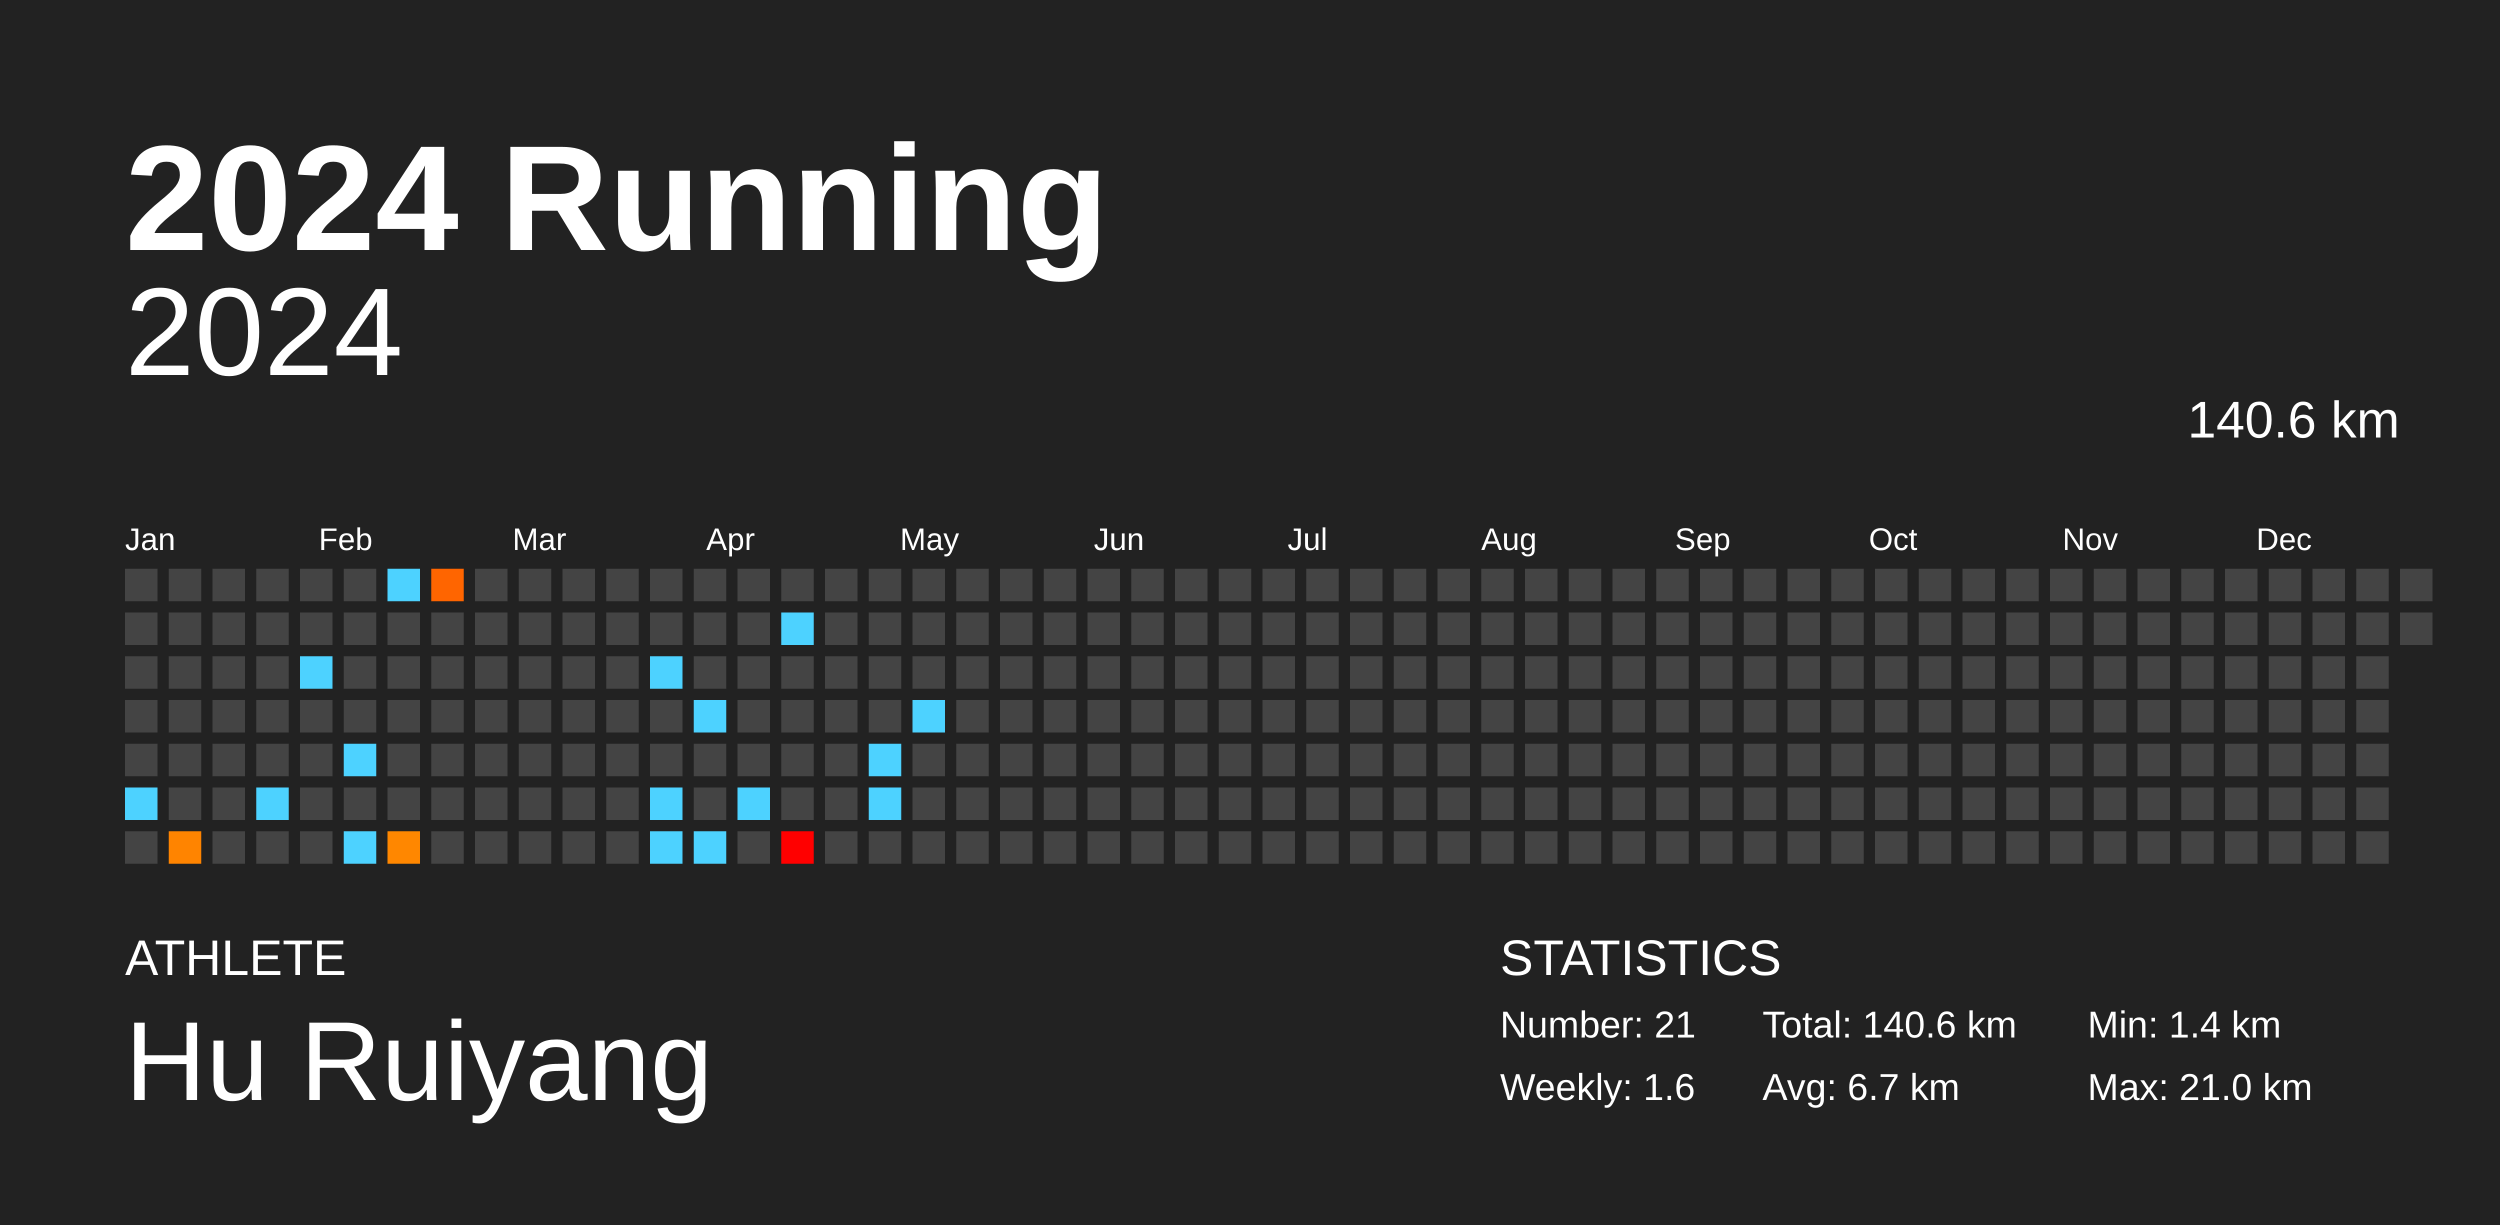
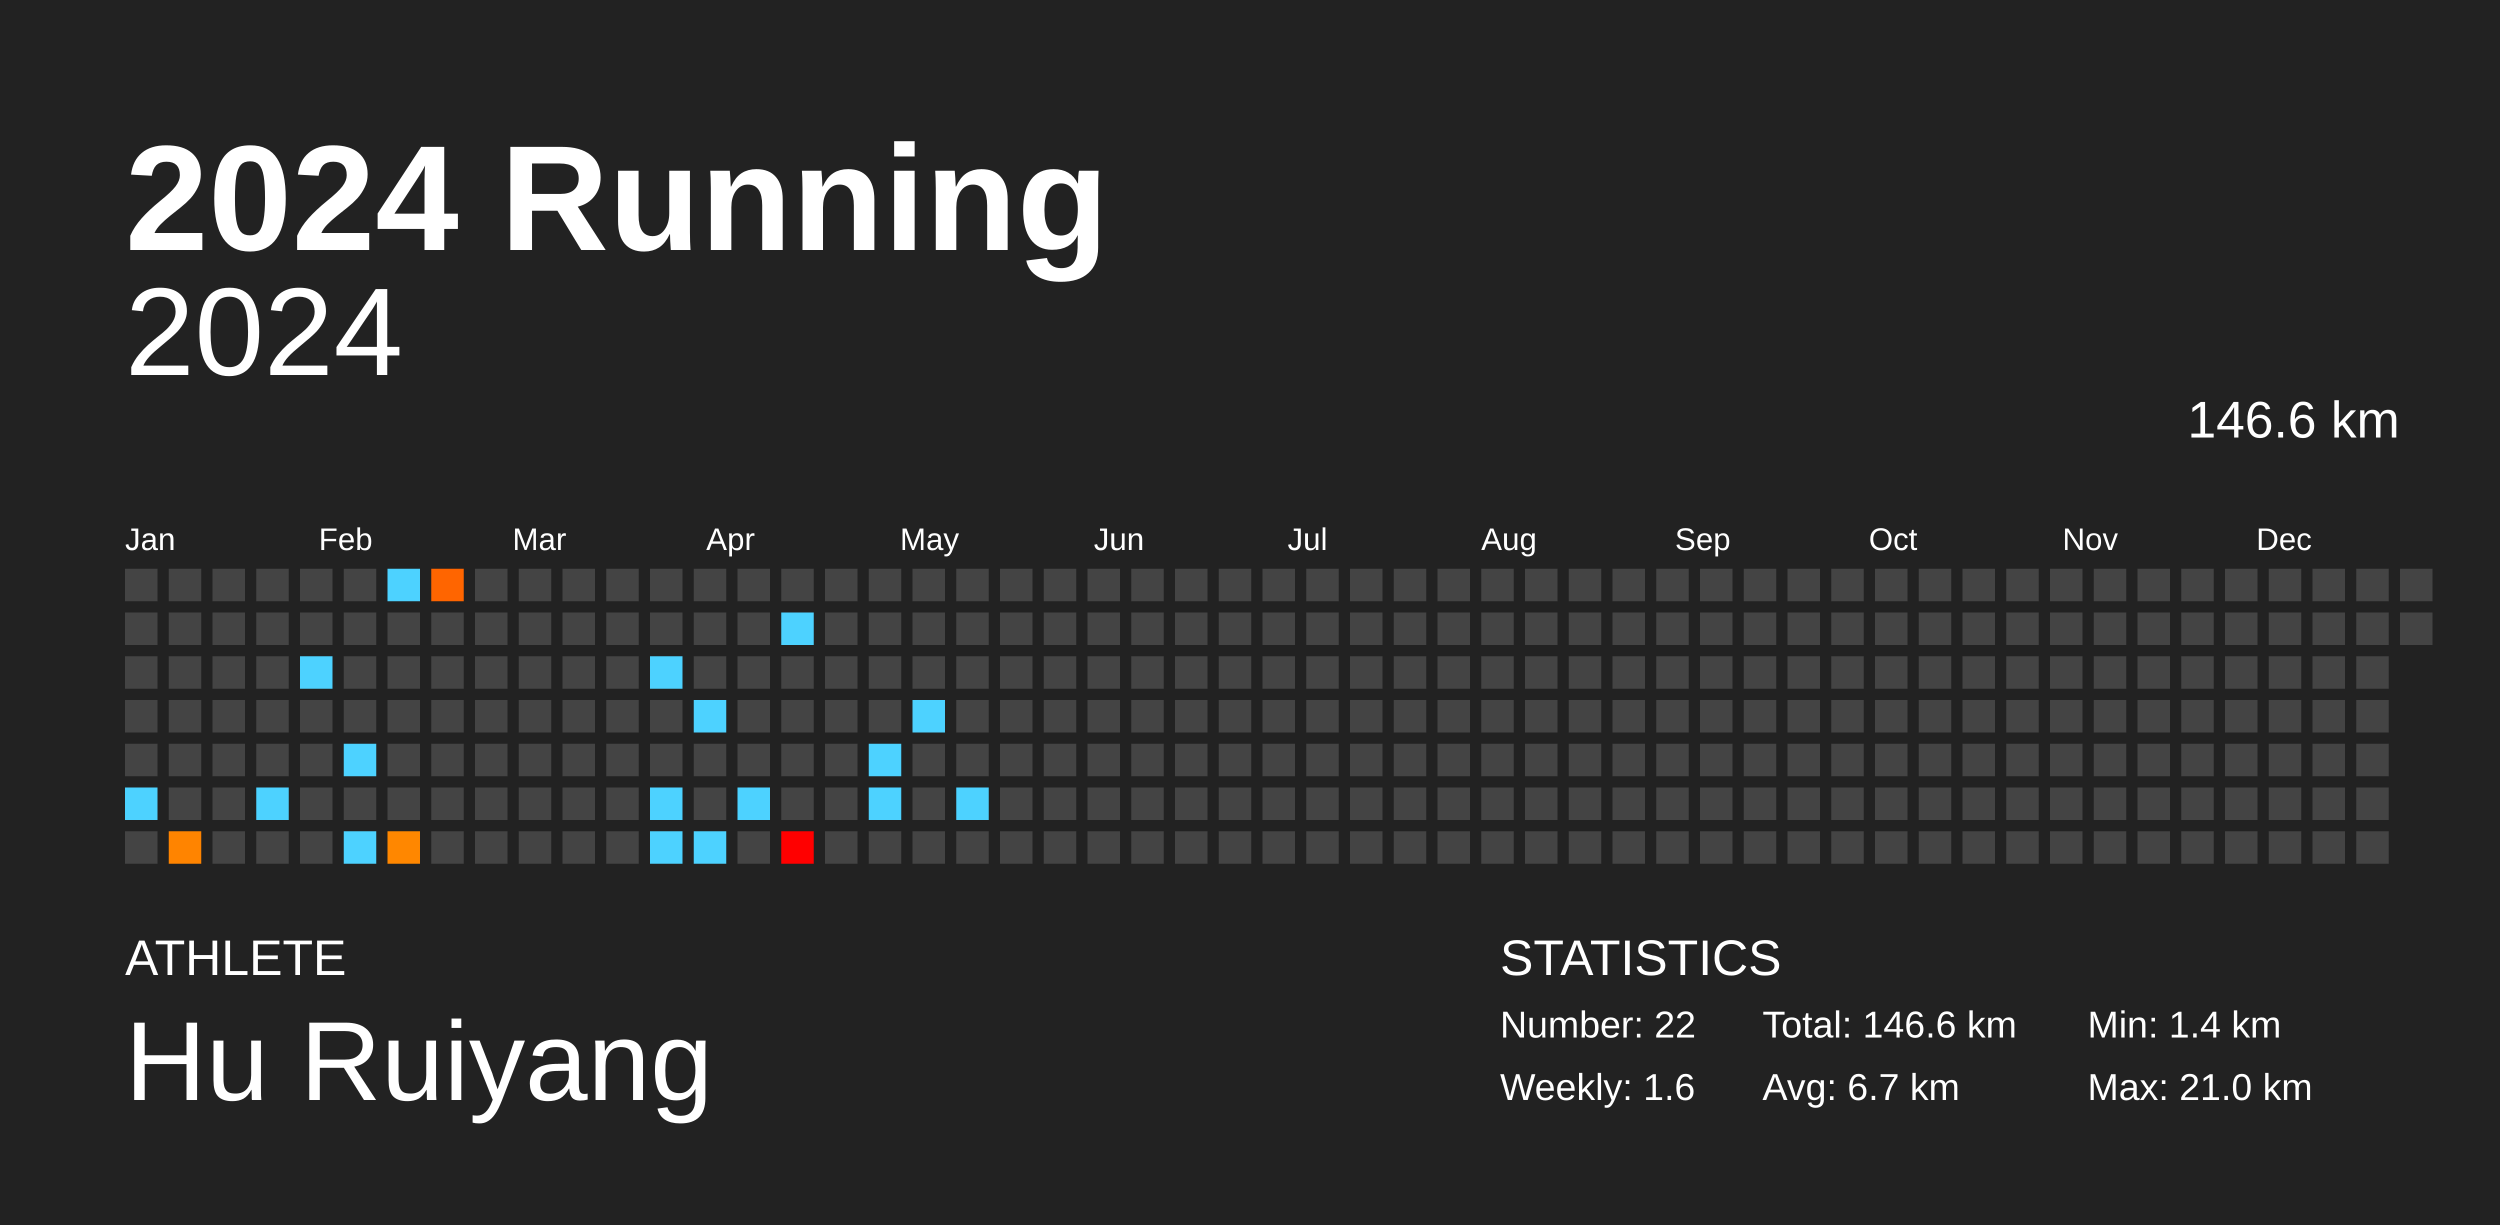
<svg xmlns="http://www.w3.org/2000/svg" baseProfile="full" height="98mm" version="1.1" viewBox="0,0,200,98" width="200mm">
  <defs />
  <rect fill="#222222" height="98" width="200" x="0" y="0" />
  <text fill="#FFFFFF" style="font-size:12px; font-family:Arial; font-weight:bold;" x="10" y="20">2024 Running</text>
  <text fill="#FFFFFF" style="font-size:4px; font-family:Arial" x="10" y="78">ATHLETE</text>
  <text fill="#FFFFFF" style="font-size:9px; font-family:Arial" x="10" y="88">Hu Ruiyang</text>
  <text fill="#FFFFFF" style="font-size:4px; font-family:Arial" x="120" y="78">STATISTICS</text>
-   <text fill="#FFFFFF" style="font-size:3px; font-family:Arial" x="120" y="83">Number: 21</text>
+   <text fill="#FFFFFF" style="font-size:3px; font-family:Arial" x="120" y="83">Number: 22</text>
  <text fill="#FFFFFF" style="font-size:3px; font-family:Arial" x="120" y="88">Weekly: 1.6</text>
-   <text fill="#FFFFFF" style="font-size:3px; font-family:Arial" x="141" y="83">Total: 140.6 km</text>
+   <text fill="#FFFFFF" style="font-size:3px; font-family:Arial" x="141" y="83">Total: 146.6 km</text>
  <text fill="#FFFFFF" style="font-size:3px; font-family:Arial" x="141" y="88">Avg: 6.7 km</text>
  <text fill="#FFFFFF" style="font-size:3px; font-family:Arial" x="167" y="83">Min: 1.4 km</text>
  <text fill="#FFFFFF" style="font-size:3px; font-family:Arial" x="167" y="88">Max: 21.0 km</text>
  <text alignment-baseline="hanging" fill="#FFFFFF" style="font-size:10.0px; font-family:Arial;" x="10" y="30">2024</text>
-   <text alignment-baseline="hanging" fill="#FFFFFF" style="font-size:4.125px; font-family:Arial;" x="175" y="35">140.6 km</text>
+   <text alignment-baseline="hanging" fill="#FFFFFF" style="font-size:4.125px; font-family:Arial;" x="175" y="35">146.6 km</text>
  <text fill="#FFFFFF" style="font-size:2.5px; font-family:Arial" x="10.0" y="44">Jan</text>
  <text fill="#FFFFFF" style="font-size:2.5px; font-family:Arial" x="25.5" y="44">Feb</text>
  <text fill="#FFFFFF" style="font-size:2.5px; font-family:Arial" x="41.0" y="44">Mar</text>
  <text fill="#FFFFFF" style="font-size:2.5px; font-family:Arial" x="56.5" y="44">Apr</text>
  <text fill="#FFFFFF" style="font-size:2.5px; font-family:Arial" x="72.0" y="44">May</text>
  <text fill="#FFFFFF" style="font-size:2.5px; font-family:Arial" x="87.5" y="44">Jun</text>
  <text fill="#FFFFFF" style="font-size:2.5px; font-family:Arial" x="103.0" y="44">Jul</text>
  <text fill="#FFFFFF" style="font-size:2.5px; font-family:Arial" x="118.5" y="44">Aug</text>
  <text fill="#FFFFFF" style="font-size:2.5px; font-family:Arial" x="134.0" y="44">Sep</text>
  <text fill="#FFFFFF" style="font-size:2.5px; font-family:Arial" x="149.5" y="44">Oct</text>
  <text fill="#FFFFFF" style="font-size:2.5px; font-family:Arial" x="165.0" y="44">Nov</text>
  <text fill="#FFFFFF" style="font-size:2.5px; font-family:Arial" x="180.5" y="44">Dec</text>
  <rect fill="#444444" height="2.6" width="2.6" x="10.0" y="45.5" />
  <rect fill="#444444" height="2.6" width="2.6" x="10.0" y="49.0" />
  <rect fill="#444444" height="2.6" width="2.6" x="10.0" y="52.5" />
  <rect fill="#444444" height="2.6" width="2.6" x="10.0" y="56.0" />
  <rect fill="#444444" height="2.6" width="2.6" x="10.0" y="59.5" />
  <rect fill="#4dd2ff" height="2.6" width="2.6" x="10.0" y="63.0" />
  <rect fill="#444444" height="2.6" width="2.6" x="10.0" y="66.5" />
  <rect fill="#444444" height="2.6" width="2.6" x="13.5" y="45.5" />
  <rect fill="#444444" height="2.6" width="2.6" x="13.5" y="49.0" />
  <rect fill="#444444" height="2.6" width="2.6" x="13.5" y="52.5" />
  <rect fill="#444444" height="2.6" width="2.6" x="13.5" y="56.0" />
  <rect fill="#444444" height="2.6" width="2.6" x="13.5" y="59.5" />
  <rect fill="#444444" height="2.6" width="2.6" x="13.5" y="63.0" />
  <rect fill="#ff8400" height="2.6" width="2.6" x="13.5" y="66.5" />
  <rect fill="#444444" height="2.6" width="2.6" x="17.0" y="45.5" />
  <rect fill="#444444" height="2.6" width="2.6" x="17.0" y="49.0" />
  <rect fill="#444444" height="2.6" width="2.6" x="17.0" y="52.5" />
  <rect fill="#444444" height="2.6" width="2.6" x="17.0" y="56.0" />
  <rect fill="#444444" height="2.6" width="2.6" x="17.0" y="59.5" />
  <rect fill="#444444" height="2.6" width="2.6" x="17.0" y="63.0" />
  <rect fill="#444444" height="2.6" width="2.6" x="17.0" y="66.5" />
  <rect fill="#444444" height="2.6" width="2.6" x="20.5" y="45.5" />
  <rect fill="#444444" height="2.6" width="2.6" x="20.5" y="49.0" />
  <rect fill="#444444" height="2.6" width="2.6" x="20.5" y="52.5" />
  <rect fill="#444444" height="2.6" width="2.6" x="20.5" y="56.0" />
  <rect fill="#444444" height="2.6" width="2.6" x="20.5" y="59.5" />
  <rect fill="#4dd2ff" height="2.6" width="2.6" x="20.5" y="63.0" />
  <rect fill="#444444" height="2.6" width="2.6" x="20.5" y="66.5" />
  <rect fill="#444444" height="2.6" width="2.6" x="24.0" y="45.5" />
  <rect fill="#444444" height="2.6" width="2.6" x="24.0" y="49.0" />
  <rect fill="#4dd2ff" height="2.6" width="2.6" x="24.0" y="52.5" />
  <rect fill="#444444" height="2.6" width="2.6" x="24.0" y="56.0" />
  <rect fill="#444444" height="2.6" width="2.6" x="24.0" y="59.5" />
  <rect fill="#444444" height="2.6" width="2.6" x="24.0" y="63.0" />
  <rect fill="#444444" height="2.6" width="2.6" x="24.0" y="66.5" />
  <rect fill="#444444" height="2.6" width="2.6" x="27.5" y="45.5" />
  <rect fill="#444444" height="2.6" width="2.6" x="27.5" y="49.0" />
  <rect fill="#444444" height="2.6" width="2.6" x="27.5" y="52.5" />
  <rect fill="#444444" height="2.6" width="2.6" x="27.5" y="56.0" />
  <rect fill="#4dd2ff" height="2.6" width="2.6" x="27.5" y="59.5" />
  <rect fill="#444444" height="2.6" width="2.6" x="27.5" y="63.0" />
  <rect fill="#4dd2ff" height="2.6" width="2.6" x="27.5" y="66.5" />
  <rect fill="#4dd2ff" height="2.6" width="2.6" x="31.0" y="45.5" />
  <rect fill="#444444" height="2.6" width="2.6" x="31.0" y="49.0" />
  <rect fill="#444444" height="2.6" width="2.6" x="31.0" y="52.5" />
  <rect fill="#444444" height="2.6" width="2.6" x="31.0" y="56.0" />
  <rect fill="#444444" height="2.6" width="2.6" x="31.0" y="59.5" />
  <rect fill="#444444" height="2.6" width="2.6" x="31.0" y="63.0" />
  <rect fill="#ff8700" height="2.6" width="2.6" x="31.0" y="66.5" />
  <rect fill="#ff6500" height="2.6" width="2.6" x="34.5" y="45.5" />
  <rect fill="#444444" height="2.6" width="2.6" x="34.5" y="49.0" />
  <rect fill="#444444" height="2.6" width="2.6" x="34.5" y="52.5" />
  <rect fill="#444444" height="2.6" width="2.6" x="34.5" y="56.0" />
  <rect fill="#444444" height="2.6" width="2.6" x="34.5" y="59.5" />
  <rect fill="#444444" height="2.6" width="2.6" x="34.5" y="63.0" />
  <rect fill="#444444" height="2.6" width="2.6" x="34.5" y="66.5" />
  <rect fill="#444444" height="2.6" width="2.6" x="38.0" y="45.5" />
  <rect fill="#444444" height="2.6" width="2.6" x="38.0" y="49.0" />
  <rect fill="#444444" height="2.6" width="2.6" x="38.0" y="52.5" />
  <rect fill="#444444" height="2.6" width="2.6" x="38.0" y="56.0" />
  <rect fill="#444444" height="2.6" width="2.6" x="38.0" y="59.5" />
  <rect fill="#444444" height="2.6" width="2.6" x="38.0" y="63.0" />
  <rect fill="#444444" height="2.6" width="2.6" x="38.0" y="66.5" />
  <rect fill="#444444" height="2.6" width="2.6" x="41.5" y="45.5" />
  <rect fill="#444444" height="2.6" width="2.6" x="41.5" y="49.0" />
  <rect fill="#444444" height="2.6" width="2.6" x="41.5" y="52.5" />
  <rect fill="#444444" height="2.6" width="2.6" x="41.5" y="56.0" />
  <rect fill="#444444" height="2.6" width="2.6" x="41.5" y="59.5" />
  <rect fill="#444444" height="2.6" width="2.6" x="41.5" y="63.0" />
  <rect fill="#444444" height="2.6" width="2.6" x="41.5" y="66.5" />
  <rect fill="#444444" height="2.6" width="2.6" x="45.0" y="45.5" />
  <rect fill="#444444" height="2.6" width="2.6" x="45.0" y="49.0" />
  <rect fill="#444444" height="2.6" width="2.6" x="45.0" y="52.5" />
  <rect fill="#444444" height="2.6" width="2.6" x="45.0" y="56.0" />
  <rect fill="#444444" height="2.6" width="2.6" x="45.0" y="59.5" />
  <rect fill="#444444" height="2.6" width="2.6" x="45.0" y="63.0" />
  <rect fill="#444444" height="2.6" width="2.6" x="45.0" y="66.5" />
  <rect fill="#444444" height="2.6" width="2.6" x="48.5" y="45.5" />
  <rect fill="#444444" height="2.6" width="2.6" x="48.5" y="49.0" />
  <rect fill="#444444" height="2.6" width="2.6" x="48.5" y="52.5" />
  <rect fill="#444444" height="2.6" width="2.6" x="48.5" y="56.0" />
  <rect fill="#444444" height="2.6" width="2.6" x="48.5" y="59.5" />
  <rect fill="#444444" height="2.6" width="2.6" x="48.5" y="63.0" />
  <rect fill="#444444" height="2.6" width="2.6" x="48.5" y="66.5" />
  <rect fill="#444444" height="2.6" width="2.6" x="52.0" y="45.5" />
  <rect fill="#444444" height="2.6" width="2.6" x="52.0" y="49.0" />
  <rect fill="#4dd2ff" height="2.6" width="2.6" x="52.0" y="52.5" />
  <rect fill="#444444" height="2.6" width="2.6" x="52.0" y="56.0" />
  <rect fill="#444444" height="2.6" width="2.6" x="52.0" y="59.5" />
  <rect fill="#4dd2ff" height="2.6" width="2.6" x="52.0" y="63.0" />
  <rect fill="#4dd2ff" height="2.6" width="2.6" x="52.0" y="66.5" />
  <rect fill="#444444" height="2.6" width="2.6" x="55.5" y="45.5" />
  <rect fill="#444444" height="2.6" width="2.6" x="55.5" y="49.0" />
  <rect fill="#444444" height="2.6" width="2.6" x="55.5" y="52.5" />
  <rect fill="#4dd2ff" height="2.6" width="2.6" x="55.5" y="56.0" />
  <rect fill="#444444" height="2.6" width="2.6" x="55.5" y="59.5" />
  <rect fill="#444444" height="2.6" width="2.6" x="55.5" y="63.0" />
  <rect fill="#4dd2ff" height="2.6" width="2.6" x="55.5" y="66.5" />
  <rect fill="#444444" height="2.6" width="2.6" x="59.0" y="45.5" />
  <rect fill="#444444" height="2.6" width="2.6" x="59.0" y="49.0" />
  <rect fill="#444444" height="2.6" width="2.6" x="59.0" y="52.5" />
  <rect fill="#444444" height="2.6" width="2.6" x="59.0" y="56.0" />
  <rect fill="#444444" height="2.6" width="2.6" x="59.0" y="59.5" />
  <rect fill="#4dd2ff" height="2.6" width="2.6" x="59.0" y="63.0" />
  <rect fill="#444444" height="2.6" width="2.6" x="59.0" y="66.5" />
  <rect fill="#444444" height="2.6" width="2.6" x="62.5" y="45.5" />
  <rect fill="#4dd2ff" height="2.6" width="2.6" x="62.5" y="49.0" />
  <rect fill="#444444" height="2.6" width="2.6" x="62.5" y="52.5" />
  <rect fill="#444444" height="2.6" width="2.6" x="62.5" y="56.0" />
  <rect fill="#444444" height="2.6" width="2.6" x="62.5" y="59.5" />
  <rect fill="#444444" height="2.6" width="2.6" x="62.5" y="63.0" />
  <rect fill="red" height="2.6" width="2.6" x="62.5" y="66.5" />
  <rect fill="#444444" height="2.6" width="2.6" x="66.0" y="45.5" />
  <rect fill="#444444" height="2.6" width="2.6" x="66.0" y="49.0" />
  <rect fill="#444444" height="2.6" width="2.6" x="66.0" y="52.5" />
  <rect fill="#444444" height="2.6" width="2.6" x="66.0" y="56.0" />
  <rect fill="#444444" height="2.6" width="2.6" x="66.0" y="59.5" />
  <rect fill="#444444" height="2.6" width="2.6" x="66.0" y="63.0" />
  <rect fill="#444444" height="2.6" width="2.6" x="66.0" y="66.5" />
  <rect fill="#444444" height="2.6" width="2.6" x="69.5" y="45.5" />
  <rect fill="#444444" height="2.6" width="2.6" x="69.5" y="49.0" />
  <rect fill="#444444" height="2.6" width="2.6" x="69.5" y="52.5" />
  <rect fill="#444444" height="2.6" width="2.6" x="69.5" y="56.0" />
  <rect fill="#4dd2ff" height="2.6" width="2.6" x="69.5" y="59.5" />
  <rect fill="#4dd2ff" height="2.6" width="2.6" x="69.5" y="63.0" />
  <rect fill="#444444" height="2.6" width="2.6" x="69.5" y="66.5" />
  <rect fill="#444444" height="2.6" width="2.6" x="73.0" y="45.5" />
  <rect fill="#444444" height="2.6" width="2.6" x="73.0" y="49.0" />
  <rect fill="#444444" height="2.6" width="2.6" x="73.0" y="52.5" />
  <rect fill="#4dd2ff" height="2.6" width="2.6" x="73.0" y="56.0" />
  <rect fill="#444444" height="2.6" width="2.6" x="73.0" y="59.5" />
  <rect fill="#444444" height="2.6" width="2.6" x="73.0" y="63.0" />
  <rect fill="#444444" height="2.6" width="2.6" x="73.0" y="66.5" />
  <rect fill="#444444" height="2.6" width="2.6" x="76.5" y="45.5" />
  <rect fill="#444444" height="2.6" width="2.6" x="76.5" y="49.0" />
  <rect fill="#444444" height="2.6" width="2.6" x="76.5" y="52.5" />
  <rect fill="#444444" height="2.6" width="2.6" x="76.5" y="56.0" />
  <rect fill="#444444" height="2.6" width="2.6" x="76.5" y="59.5" />
-   <rect fill="#444444" height="2.6" width="2.6" x="76.5" y="63.0" />
+   <rect fill="#4dd2ff" height="2.6" width="2.6" x="76.5" y="63.0" />
  <rect fill="#444444" height="2.6" width="2.6" x="76.5" y="66.5" />
  <rect fill="#444444" height="2.6" width="2.6" x="80.0" y="45.5" />
  <rect fill="#444444" height="2.6" width="2.6" x="80.0" y="49.0" />
  <rect fill="#444444" height="2.6" width="2.6" x="80.0" y="52.5" />
  <rect fill="#444444" height="2.6" width="2.6" x="80.0" y="56.0" />
  <rect fill="#444444" height="2.6" width="2.6" x="80.0" y="59.5" />
  <rect fill="#444444" height="2.6" width="2.6" x="80.0" y="63.0" />
  <rect fill="#444444" height="2.6" width="2.6" x="80.0" y="66.5" />
  <rect fill="#444444" height="2.6" width="2.6" x="83.5" y="45.5" />
  <rect fill="#444444" height="2.6" width="2.6" x="83.5" y="49.0" />
  <rect fill="#444444" height="2.6" width="2.6" x="83.5" y="52.5" />
  <rect fill="#444444" height="2.6" width="2.6" x="83.5" y="56.0" />
  <rect fill="#444444" height="2.6" width="2.6" x="83.5" y="59.5" />
  <rect fill="#444444" height="2.6" width="2.6" x="83.5" y="63.0" />
  <rect fill="#444444" height="2.6" width="2.6" x="83.5" y="66.5" />
  <rect fill="#444444" height="2.6" width="2.6" x="87.0" y="45.5" />
  <rect fill="#444444" height="2.6" width="2.6" x="87.0" y="49.0" />
  <rect fill="#444444" height="2.6" width="2.6" x="87.0" y="52.5" />
  <rect fill="#444444" height="2.6" width="2.6" x="87.0" y="56.0" />
  <rect fill="#444444" height="2.6" width="2.6" x="87.0" y="59.5" />
  <rect fill="#444444" height="2.6" width="2.6" x="87.0" y="63.0" />
  <rect fill="#444444" height="2.6" width="2.6" x="87.0" y="66.5" />
  <rect fill="#444444" height="2.6" width="2.6" x="90.5" y="45.5" />
  <rect fill="#444444" height="2.6" width="2.6" x="90.5" y="49.0" />
  <rect fill="#444444" height="2.6" width="2.6" x="90.5" y="52.5" />
  <rect fill="#444444" height="2.6" width="2.6" x="90.5" y="56.0" />
  <rect fill="#444444" height="2.6" width="2.6" x="90.5" y="59.5" />
  <rect fill="#444444" height="2.6" width="2.6" x="90.5" y="63.0" />
  <rect fill="#444444" height="2.6" width="2.6" x="90.5" y="66.5" />
  <rect fill="#444444" height="2.6" width="2.6" x="94.0" y="45.5" />
  <rect fill="#444444" height="2.6" width="2.6" x="94.0" y="49.0" />
  <rect fill="#444444" height="2.6" width="2.6" x="94.0" y="52.5" />
  <rect fill="#444444" height="2.6" width="2.6" x="94.0" y="56.0" />
  <rect fill="#444444" height="2.6" width="2.6" x="94.0" y="59.5" />
  <rect fill="#444444" height="2.6" width="2.6" x="94.0" y="63.0" />
  <rect fill="#444444" height="2.6" width="2.6" x="94.0" y="66.5" />
  <rect fill="#444444" height="2.6" width="2.6" x="97.5" y="45.5" />
  <rect fill="#444444" height="2.6" width="2.6" x="97.5" y="49.0" />
  <rect fill="#444444" height="2.6" width="2.6" x="97.5" y="52.5" />
  <rect fill="#444444" height="2.6" width="2.6" x="97.5" y="56.0" />
  <rect fill="#444444" height="2.6" width="2.6" x="97.5" y="59.5" />
  <rect fill="#444444" height="2.6" width="2.6" x="97.5" y="63.0" />
  <rect fill="#444444" height="2.6" width="2.6" x="97.5" y="66.5" />
  <rect fill="#444444" height="2.6" width="2.6" x="101.0" y="45.5" />
  <rect fill="#444444" height="2.6" width="2.6" x="101.0" y="49.0" />
  <rect fill="#444444" height="2.6" width="2.6" x="101.0" y="52.5" />
  <rect fill="#444444" height="2.6" width="2.6" x="101.0" y="56.0" />
  <rect fill="#444444" height="2.6" width="2.6" x="101.0" y="59.5" />
  <rect fill="#444444" height="2.6" width="2.6" x="101.0" y="63.0" />
  <rect fill="#444444" height="2.6" width="2.6" x="101.0" y="66.5" />
  <rect fill="#444444" height="2.6" width="2.6" x="104.5" y="45.5" />
  <rect fill="#444444" height="2.6" width="2.6" x="104.5" y="49.0" />
  <rect fill="#444444" height="2.6" width="2.6" x="104.5" y="52.5" />
  <rect fill="#444444" height="2.6" width="2.6" x="104.5" y="56.0" />
  <rect fill="#444444" height="2.6" width="2.6" x="104.5" y="59.5" />
  <rect fill="#444444" height="2.6" width="2.6" x="104.5" y="63.0" />
  <rect fill="#444444" height="2.6" width="2.6" x="104.5" y="66.5" />
  <rect fill="#444444" height="2.6" width="2.6" x="108.0" y="45.5" />
  <rect fill="#444444" height="2.6" width="2.6" x="108.0" y="49.0" />
  <rect fill="#444444" height="2.6" width="2.6" x="108.0" y="52.5" />
  <rect fill="#444444" height="2.6" width="2.6" x="108.0" y="56.0" />
  <rect fill="#444444" height="2.6" width="2.6" x="108.0" y="59.5" />
  <rect fill="#444444" height="2.6" width="2.6" x="108.0" y="63.0" />
  <rect fill="#444444" height="2.6" width="2.6" x="108.0" y="66.5" />
  <rect fill="#444444" height="2.6" width="2.6" x="111.5" y="45.5" />
  <rect fill="#444444" height="2.6" width="2.6" x="111.5" y="49.0" />
  <rect fill="#444444" height="2.6" width="2.6" x="111.5" y="52.5" />
  <rect fill="#444444" height="2.6" width="2.6" x="111.5" y="56.0" />
  <rect fill="#444444" height="2.6" width="2.6" x="111.5" y="59.5" />
  <rect fill="#444444" height="2.6" width="2.6" x="111.5" y="63.0" />
  <rect fill="#444444" height="2.6" width="2.6" x="111.5" y="66.5" />
  <rect fill="#444444" height="2.6" width="2.6" x="115.0" y="45.5" />
  <rect fill="#444444" height="2.6" width="2.6" x="115.0" y="49.0" />
  <rect fill="#444444" height="2.6" width="2.6" x="115.0" y="52.5" />
  <rect fill="#444444" height="2.6" width="2.6" x="115.0" y="56.0" />
  <rect fill="#444444" height="2.6" width="2.6" x="115.0" y="59.5" />
  <rect fill="#444444" height="2.6" width="2.6" x="115.0" y="63.0" />
  <rect fill="#444444" height="2.6" width="2.6" x="115.0" y="66.5" />
  <rect fill="#444444" height="2.6" width="2.6" x="118.5" y="45.5" />
  <rect fill="#444444" height="2.6" width="2.6" x="118.5" y="49.0" />
  <rect fill="#444444" height="2.6" width="2.6" x="118.5" y="52.5" />
  <rect fill="#444444" height="2.6" width="2.6" x="118.5" y="56.0" />
  <rect fill="#444444" height="2.6" width="2.6" x="118.5" y="59.5" />
  <rect fill="#444444" height="2.6" width="2.6" x="118.5" y="63.0" />
  <rect fill="#444444" height="2.6" width="2.6" x="118.5" y="66.5" />
  <rect fill="#444444" height="2.6" width="2.6" x="122.0" y="45.5" />
  <rect fill="#444444" height="2.6" width="2.6" x="122.0" y="49.0" />
  <rect fill="#444444" height="2.6" width="2.6" x="122.0" y="52.5" />
  <rect fill="#444444" height="2.6" width="2.6" x="122.0" y="56.0" />
  <rect fill="#444444" height="2.6" width="2.6" x="122.0" y="59.5" />
  <rect fill="#444444" height="2.6" width="2.6" x="122.0" y="63.0" />
  <rect fill="#444444" height="2.6" width="2.6" x="122.0" y="66.5" />
  <rect fill="#444444" height="2.6" width="2.6" x="125.5" y="45.5" />
  <rect fill="#444444" height="2.6" width="2.6" x="125.5" y="49.0" />
  <rect fill="#444444" height="2.6" width="2.6" x="125.5" y="52.5" />
  <rect fill="#444444" height="2.6" width="2.6" x="125.5" y="56.0" />
  <rect fill="#444444" height="2.6" width="2.6" x="125.5" y="59.5" />
  <rect fill="#444444" height="2.6" width="2.6" x="125.5" y="63.0" />
  <rect fill="#444444" height="2.6" width="2.6" x="125.5" y="66.5" />
  <rect fill="#444444" height="2.6" width="2.6" x="129.0" y="45.5" />
  <rect fill="#444444" height="2.6" width="2.6" x="129.0" y="49.0" />
  <rect fill="#444444" height="2.6" width="2.6" x="129.0" y="52.5" />
  <rect fill="#444444" height="2.6" width="2.6" x="129.0" y="56.0" />
  <rect fill="#444444" height="2.6" width="2.6" x="129.0" y="59.5" />
  <rect fill="#444444" height="2.6" width="2.6" x="129.0" y="63.0" />
  <rect fill="#444444" height="2.6" width="2.6" x="129.0" y="66.5" />
  <rect fill="#444444" height="2.6" width="2.6" x="132.5" y="45.5" />
  <rect fill="#444444" height="2.6" width="2.6" x="132.5" y="49.0" />
  <rect fill="#444444" height="2.6" width="2.6" x="132.5" y="52.5" />
  <rect fill="#444444" height="2.6" width="2.6" x="132.5" y="56.0" />
  <rect fill="#444444" height="2.6" width="2.6" x="132.5" y="59.5" />
  <rect fill="#444444" height="2.6" width="2.6" x="132.5" y="63.0" />
  <rect fill="#444444" height="2.6" width="2.6" x="132.5" y="66.5" />
  <rect fill="#444444" height="2.6" width="2.6" x="136.0" y="45.5" />
  <rect fill="#444444" height="2.6" width="2.6" x="136.0" y="49.0" />
  <rect fill="#444444" height="2.6" width="2.6" x="136.0" y="52.5" />
  <rect fill="#444444" height="2.6" width="2.6" x="136.0" y="56.0" />
  <rect fill="#444444" height="2.6" width="2.6" x="136.0" y="59.5" />
  <rect fill="#444444" height="2.6" width="2.6" x="136.0" y="63.0" />
  <rect fill="#444444" height="2.6" width="2.6" x="136.0" y="66.5" />
  <rect fill="#444444" height="2.6" width="2.6" x="139.5" y="45.5" />
  <rect fill="#444444" height="2.6" width="2.6" x="139.5" y="49.0" />
  <rect fill="#444444" height="2.6" width="2.6" x="139.5" y="52.5" />
  <rect fill="#444444" height="2.6" width="2.6" x="139.5" y="56.0" />
  <rect fill="#444444" height="2.6" width="2.6" x="139.5" y="59.5" />
  <rect fill="#444444" height="2.6" width="2.6" x="139.5" y="63.0" />
  <rect fill="#444444" height="2.6" width="2.6" x="139.5" y="66.5" />
  <rect fill="#444444" height="2.6" width="2.6" x="143.0" y="45.5" />
  <rect fill="#444444" height="2.6" width="2.6" x="143.0" y="49.0" />
  <rect fill="#444444" height="2.6" width="2.6" x="143.0" y="52.5" />
  <rect fill="#444444" height="2.6" width="2.6" x="143.0" y="56.0" />
  <rect fill="#444444" height="2.6" width="2.6" x="143.0" y="59.5" />
  <rect fill="#444444" height="2.6" width="2.6" x="143.0" y="63.0" />
  <rect fill="#444444" height="2.6" width="2.6" x="143.0" y="66.5" />
  <rect fill="#444444" height="2.6" width="2.6" x="146.5" y="45.5" />
  <rect fill="#444444" height="2.6" width="2.6" x="146.5" y="49.0" />
  <rect fill="#444444" height="2.6" width="2.6" x="146.5" y="52.5" />
  <rect fill="#444444" height="2.6" width="2.6" x="146.5" y="56.0" />
  <rect fill="#444444" height="2.6" width="2.6" x="146.5" y="59.5" />
  <rect fill="#444444" height="2.6" width="2.6" x="146.5" y="63.0" />
  <rect fill="#444444" height="2.6" width="2.6" x="146.5" y="66.5" />
  <rect fill="#444444" height="2.6" width="2.6" x="150.0" y="45.5" />
  <rect fill="#444444" height="2.6" width="2.6" x="150.0" y="49.0" />
  <rect fill="#444444" height="2.6" width="2.6" x="150.0" y="52.5" />
  <rect fill="#444444" height="2.6" width="2.6" x="150.0" y="56.0" />
  <rect fill="#444444" height="2.6" width="2.6" x="150.0" y="59.5" />
  <rect fill="#444444" height="2.6" width="2.6" x="150.0" y="63.0" />
  <rect fill="#444444" height="2.6" width="2.6" x="150.0" y="66.5" />
  <rect fill="#444444" height="2.6" width="2.6" x="153.5" y="45.5" />
  <rect fill="#444444" height="2.6" width="2.6" x="153.5" y="49.0" />
  <rect fill="#444444" height="2.6" width="2.6" x="153.5" y="52.5" />
  <rect fill="#444444" height="2.6" width="2.6" x="153.5" y="56.0" />
  <rect fill="#444444" height="2.6" width="2.6" x="153.5" y="59.5" />
  <rect fill="#444444" height="2.6" width="2.6" x="153.5" y="63.0" />
  <rect fill="#444444" height="2.6" width="2.6" x="153.5" y="66.5" />
  <rect fill="#444444" height="2.6" width="2.6" x="157.0" y="45.5" />
  <rect fill="#444444" height="2.6" width="2.6" x="157.0" y="49.0" />
  <rect fill="#444444" height="2.6" width="2.6" x="157.0" y="52.5" />
  <rect fill="#444444" height="2.6" width="2.6" x="157.0" y="56.0" />
  <rect fill="#444444" height="2.6" width="2.6" x="157.0" y="59.5" />
  <rect fill="#444444" height="2.6" width="2.6" x="157.0" y="63.0" />
  <rect fill="#444444" height="2.6" width="2.6" x="157.0" y="66.5" />
  <rect fill="#444444" height="2.6" width="2.6" x="160.5" y="45.5" />
  <rect fill="#444444" height="2.6" width="2.6" x="160.5" y="49.0" />
  <rect fill="#444444" height="2.6" width="2.6" x="160.5" y="52.5" />
  <rect fill="#444444" height="2.6" width="2.6" x="160.5" y="56.0" />
  <rect fill="#444444" height="2.6" width="2.6" x="160.5" y="59.5" />
  <rect fill="#444444" height="2.6" width="2.6" x="160.5" y="63.0" />
  <rect fill="#444444" height="2.6" width="2.6" x="160.5" y="66.5" />
  <rect fill="#444444" height="2.6" width="2.6" x="164.0" y="45.5" />
  <rect fill="#444444" height="2.6" width="2.6" x="164.0" y="49.0" />
  <rect fill="#444444" height="2.6" width="2.6" x="164.0" y="52.5" />
  <rect fill="#444444" height="2.6" width="2.6" x="164.0" y="56.0" />
  <rect fill="#444444" height="2.6" width="2.6" x="164.0" y="59.5" />
  <rect fill="#444444" height="2.6" width="2.6" x="164.0" y="63.0" />
  <rect fill="#444444" height="2.6" width="2.6" x="164.0" y="66.5" />
  <rect fill="#444444" height="2.6" width="2.6" x="167.5" y="45.5" />
  <rect fill="#444444" height="2.6" width="2.6" x="167.5" y="49.0" />
  <rect fill="#444444" height="2.6" width="2.6" x="167.5" y="52.5" />
  <rect fill="#444444" height="2.6" width="2.6" x="167.5" y="56.0" />
  <rect fill="#444444" height="2.6" width="2.6" x="167.5" y="59.5" />
  <rect fill="#444444" height="2.6" width="2.6" x="167.5" y="63.0" />
  <rect fill="#444444" height="2.6" width="2.6" x="167.5" y="66.5" />
  <rect fill="#444444" height="2.6" width="2.6" x="171.0" y="45.5" />
  <rect fill="#444444" height="2.6" width="2.6" x="171.0" y="49.0" />
  <rect fill="#444444" height="2.6" width="2.6" x="171.0" y="52.5" />
  <rect fill="#444444" height="2.6" width="2.6" x="171.0" y="56.0" />
  <rect fill="#444444" height="2.6" width="2.6" x="171.0" y="59.5" />
  <rect fill="#444444" height="2.6" width="2.6" x="171.0" y="63.0" />
  <rect fill="#444444" height="2.6" width="2.6" x="171.0" y="66.5" />
  <rect fill="#444444" height="2.6" width="2.6" x="174.5" y="45.5" />
  <rect fill="#444444" height="2.6" width="2.6" x="174.5" y="49.0" />
  <rect fill="#444444" height="2.6" width="2.6" x="174.5" y="52.5" />
  <rect fill="#444444" height="2.6" width="2.6" x="174.5" y="56.0" />
  <rect fill="#444444" height="2.6" width="2.6" x="174.5" y="59.5" />
  <rect fill="#444444" height="2.6" width="2.6" x="174.5" y="63.0" />
  <rect fill="#444444" height="2.6" width="2.6" x="174.5" y="66.5" />
  <rect fill="#444444" height="2.6" width="2.6" x="178.0" y="45.5" />
  <rect fill="#444444" height="2.6" width="2.6" x="178.0" y="49.0" />
  <rect fill="#444444" height="2.6" width="2.6" x="178.0" y="52.5" />
  <rect fill="#444444" height="2.6" width="2.6" x="178.0" y="56.0" />
  <rect fill="#444444" height="2.6" width="2.6" x="178.0" y="59.5" />
  <rect fill="#444444" height="2.6" width="2.6" x="178.0" y="63.0" />
  <rect fill="#444444" height="2.6" width="2.6" x="178.0" y="66.5" />
  <rect fill="#444444" height="2.6" width="2.6" x="181.5" y="45.5" />
  <rect fill="#444444" height="2.6" width="2.6" x="181.5" y="49.0" />
  <rect fill="#444444" height="2.6" width="2.6" x="181.5" y="52.5" />
  <rect fill="#444444" height="2.6" width="2.6" x="181.5" y="56.0" />
  <rect fill="#444444" height="2.6" width="2.6" x="181.5" y="59.5" />
  <rect fill="#444444" height="2.6" width="2.6" x="181.5" y="63.0" />
  <rect fill="#444444" height="2.6" width="2.6" x="181.5" y="66.5" />
  <rect fill="#444444" height="2.6" width="2.6" x="185.0" y="45.5" />
  <rect fill="#444444" height="2.6" width="2.6" x="185.0" y="49.0" />
  <rect fill="#444444" height="2.6" width="2.6" x="185.0" y="52.5" />
  <rect fill="#444444" height="2.6" width="2.6" x="185.0" y="56.0" />
  <rect fill="#444444" height="2.6" width="2.6" x="185.0" y="59.5" />
  <rect fill="#444444" height="2.6" width="2.6" x="185.0" y="63.0" />
  <rect fill="#444444" height="2.6" width="2.6" x="185.0" y="66.5" />
  <rect fill="#444444" height="2.6" width="2.6" x="188.5" y="45.5" />
  <rect fill="#444444" height="2.6" width="2.6" x="188.5" y="49.0" />
  <rect fill="#444444" height="2.6" width="2.6" x="188.5" y="52.5" />
  <rect fill="#444444" height="2.6" width="2.6" x="188.5" y="56.0" />
  <rect fill="#444444" height="2.6" width="2.6" x="188.5" y="59.5" />
  <rect fill="#444444" height="2.6" width="2.6" x="188.5" y="63.0" />
  <rect fill="#444444" height="2.6" width="2.6" x="188.5" y="66.5" />
  <rect fill="#444444" height="2.6" width="2.6" x="192.0" y="45.5" />
  <rect fill="#444444" height="2.6" width="2.6" x="192.0" y="49.0" />
</svg>
